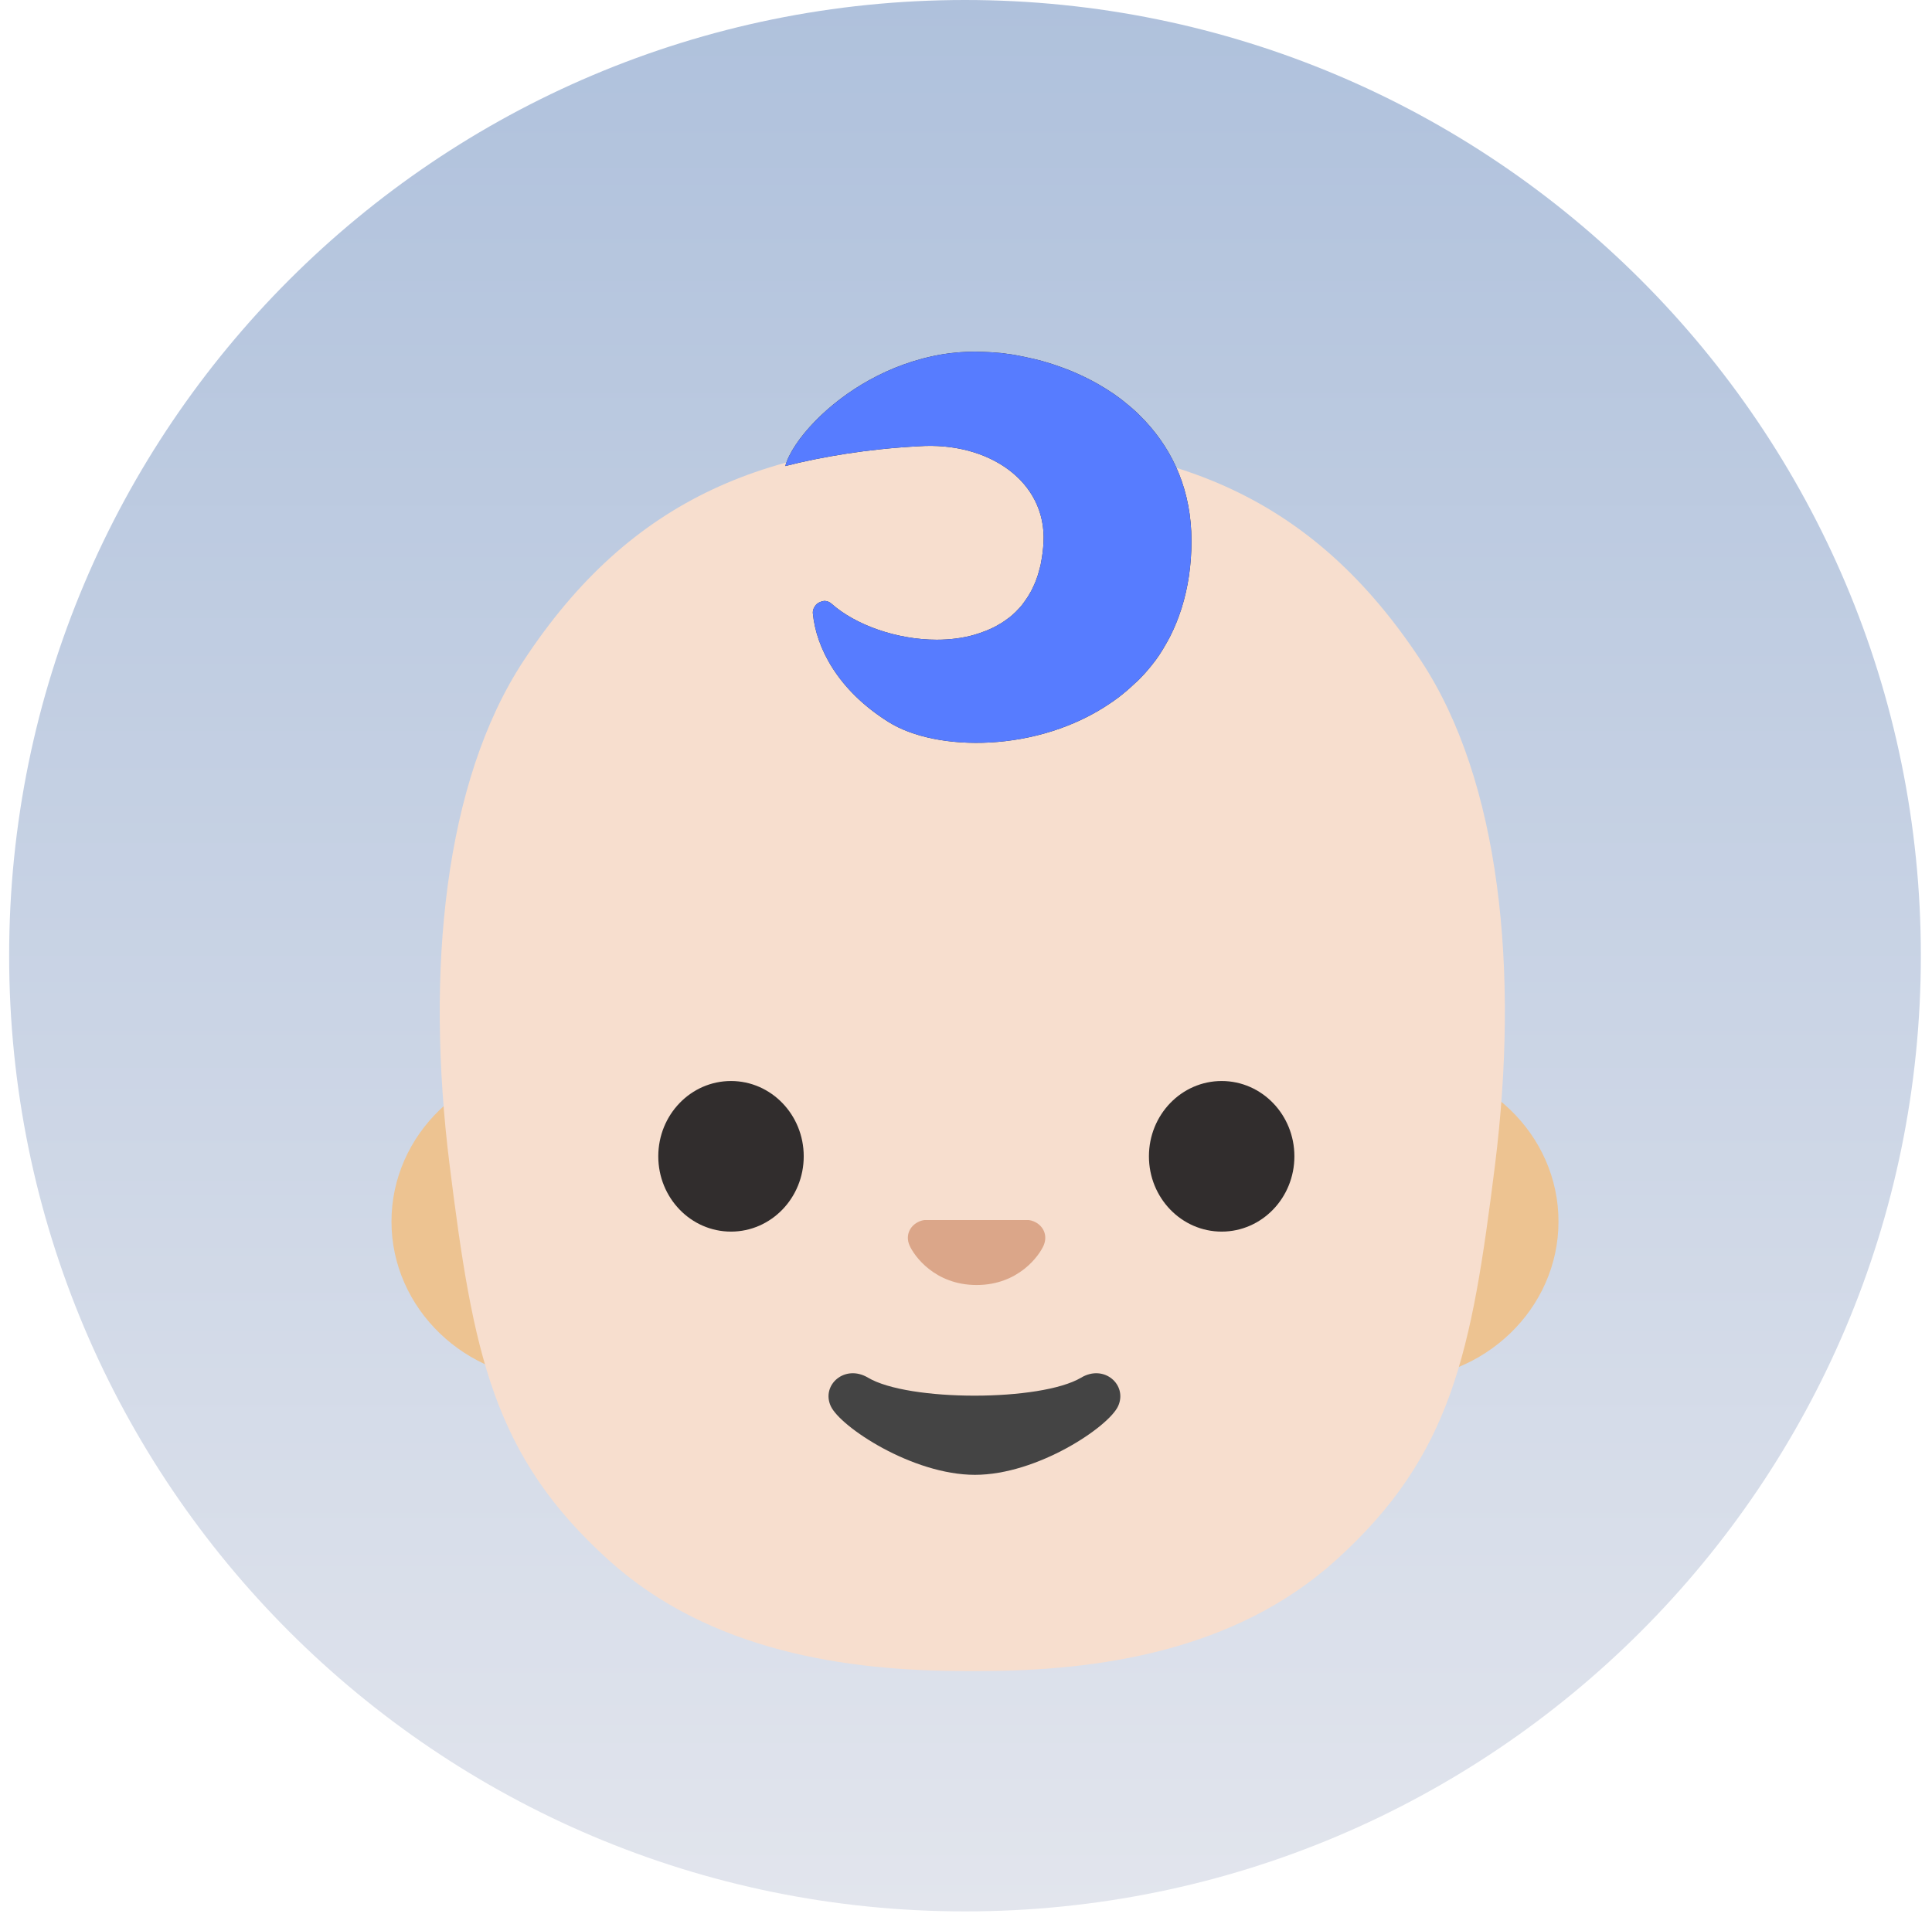
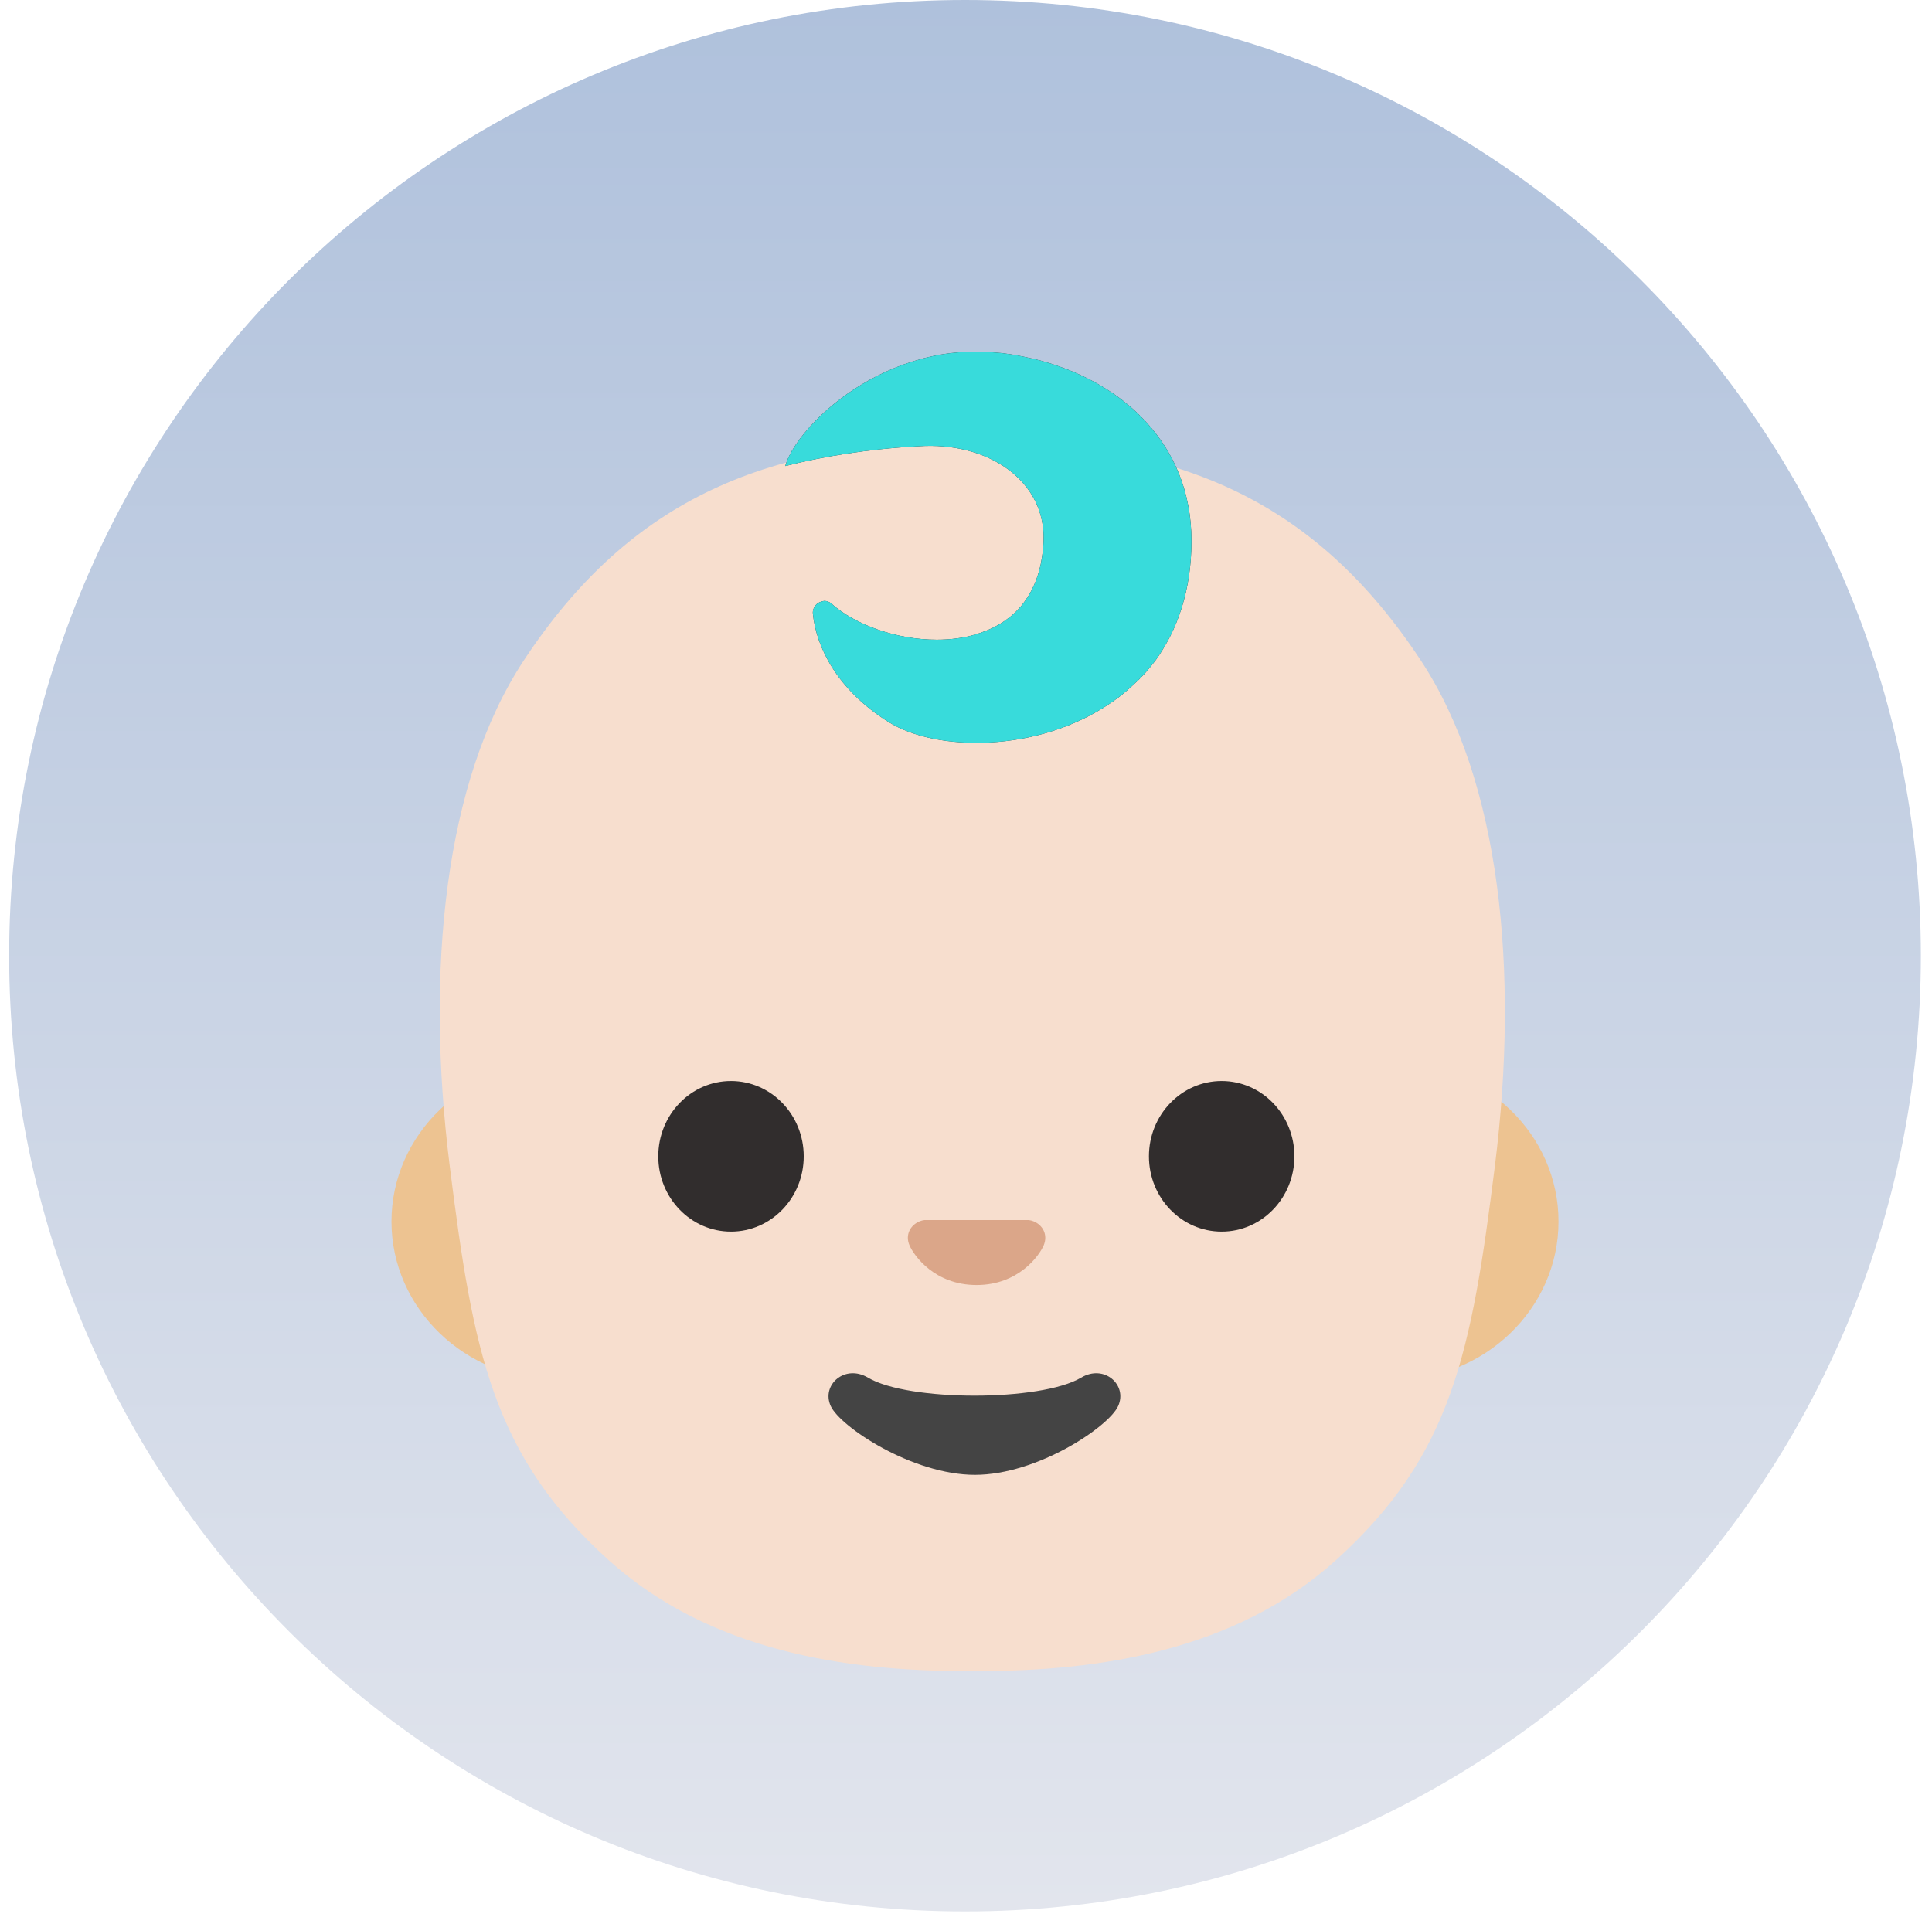
<svg xmlns="http://www.w3.org/2000/svg" width="127" height="126" viewBox="0 0 127 126" fill="none">
  <circle cx="63.434" cy="62.833" r="62.833" fill="url(#paint0_linear_4741_2342)" />
  <path d="M91.646 69.91H36.535C30.596 69.91 25.734 74.588 25.734 80.313C25.734 86.03 30.596 90.715 36.535 90.715H91.646C97.585 90.715 102.447 86.038 102.447 80.313C102.454 74.588 97.592 69.91 91.646 69.91Z" fill="#EDC391" />
  <path d="M93.425 43.463C86.335 32.677 77.195 28.988 63.915 28.988C50.635 28.988 41.494 32.67 34.404 43.463C29.211 51.372 27.956 63.803 29.557 76.611C31.099 88.924 32.376 95.682 40.019 102.58C46.659 108.57 55.674 109.862 63.406 109.862H64.424C72.156 109.862 81.178 108.57 87.811 102.58C95.454 95.682 96.73 88.924 98.272 76.611C99.873 63.803 98.619 51.364 93.425 43.463Z" fill="#F7DECE" />
  <path d="M74.905 44.642C75.008 44.531 75.111 44.428 75.215 44.317C75.288 44.236 75.362 44.147 75.436 44.066C75.606 43.867 75.768 43.668 75.923 43.461L75.989 43.373C76.137 43.173 76.27 42.967 76.403 42.753C76.439 42.694 76.476 42.627 76.513 42.568C76.638 42.355 76.764 42.141 76.882 41.912C76.904 41.875 76.919 41.845 76.934 41.809C77.214 41.255 77.457 40.658 77.657 40.031L77.679 39.964C78.085 38.658 78.321 37.205 78.321 35.567C78.321 32.291 77.14 29.702 75.34 27.747C75.318 27.725 75.303 27.71 75.288 27.688C75.148 27.54 75.001 27.393 74.853 27.245L74.765 27.157C74.593 26.993 74.416 26.836 74.233 26.684C74.086 26.559 73.938 26.441 73.791 26.323C73.754 26.294 73.717 26.271 73.688 26.242L73.201 25.888C73.171 25.873 73.149 25.851 73.119 25.836C72.529 25.438 71.917 25.084 71.282 24.781C71.26 24.766 71.231 24.759 71.209 24.744C71.024 24.656 70.84 24.575 70.655 24.493L70.486 24.42C70.323 24.353 70.161 24.287 69.999 24.228C69.94 24.206 69.873 24.183 69.814 24.161C69.659 24.102 69.504 24.051 69.357 23.999L69.158 23.933C69.003 23.881 68.855 23.837 68.7 23.793C68.634 23.77 68.567 23.756 68.494 23.733C68.339 23.689 68.184 23.652 68.029 23.615L67.837 23.571C67.667 23.534 67.498 23.497 67.335 23.46C67.284 23.453 67.232 23.438 67.18 23.431C66.745 23.335 66.31 23.269 65.875 23.217C65.816 23.21 65.757 23.21 65.698 23.202C65.543 23.188 65.395 23.173 65.24 23.165C65.152 23.158 65.07 23.158 64.982 23.151C64.856 23.143 64.739 23.136 64.62 23.136C64.525 23.136 64.429 23.128 64.325 23.128C64.259 23.128 64.192 23.121 64.133 23.121H64.06C63.742 23.121 63.425 23.136 63.115 23.158C63.056 23.165 62.997 23.165 62.938 23.173C62.621 23.202 62.311 23.232 62.016 23.283C58.394 23.874 55.465 25.777 53.635 27.636C52.536 28.75 51.835 29.849 51.621 30.639H51.629C53.974 30.041 57.007 29.517 60.386 29.34C64.96 29.023 68.781 31.628 68.597 35.626C68.575 36.106 68.516 36.556 68.435 36.976L68.412 37.102C68.376 37.264 68.331 37.426 68.287 37.581C68.265 37.655 68.243 37.729 68.228 37.795C68.184 37.928 68.139 38.061 68.088 38.194C68.058 38.275 68.022 38.356 67.985 38.437C67.933 38.555 67.881 38.666 67.83 38.769C67.785 38.858 67.741 38.939 67.689 39.02C67.638 39.116 67.579 39.212 67.52 39.3C67.461 39.389 67.394 39.477 67.335 39.566C67.284 39.639 67.232 39.713 67.173 39.787C67.077 39.905 66.974 40.016 66.871 40.119C66.841 40.149 66.812 40.185 66.782 40.215C66.642 40.355 66.494 40.481 66.339 40.606C66.31 40.628 66.273 40.65 66.243 40.672C66.118 40.77 65.987 40.861 65.853 40.945C65.808 40.968 65.771 40.997 65.727 41.019C65.594 41.1 65.462 41.174 65.329 41.24C65.284 41.263 65.248 41.285 65.203 41.3C65.063 41.366 64.915 41.432 64.761 41.491C64.731 41.506 64.694 41.521 64.657 41.528C64.488 41.595 64.318 41.654 64.141 41.705C64.126 41.713 64.111 41.713 64.097 41.72C63.3 41.956 62.444 42.059 61.574 42.059C58.947 42.059 56.225 41.086 54.661 39.691C54.531 39.574 54.363 39.508 54.188 39.507C54.152 39.507 54.115 39.522 54.085 39.529C54.056 39.536 54.019 39.536 53.989 39.551C53.945 39.566 53.901 39.581 53.856 39.603C53.783 39.639 53.724 39.684 53.665 39.736C53.65 39.75 53.643 39.765 53.628 39.78C53.576 39.839 53.532 39.913 53.495 39.986C53.488 40.001 53.488 40.008 53.48 40.023C53.443 40.119 53.421 40.23 53.436 40.348C53.657 42.576 55.059 45.365 58.394 47.46C61.566 49.459 68.243 49.481 72.994 46.228L73.127 46.139C73.267 46.036 73.415 45.933 73.555 45.829C73.614 45.785 73.68 45.733 73.739 45.682C73.946 45.52 74.145 45.35 74.337 45.173L74.624 44.907C74.728 44.826 74.816 44.73 74.905 44.642Z" fill="#312D2D" />
-   <path d="M74.905 44.642C75.008 44.531 75.111 44.428 75.215 44.317C75.288 44.236 75.362 44.147 75.436 44.066C75.606 43.867 75.768 43.668 75.923 43.461L75.989 43.373C76.137 43.173 76.27 42.967 76.403 42.753C76.439 42.694 76.476 42.627 76.513 42.568C76.638 42.355 76.764 42.141 76.882 41.912C76.904 41.875 76.919 41.845 76.934 41.809C77.214 41.255 77.457 40.658 77.657 40.031L77.679 39.964C78.085 38.658 78.321 37.205 78.321 35.567C78.321 32.291 77.14 29.702 75.34 27.747C75.318 27.725 75.303 27.71 75.288 27.688C75.148 27.54 75.001 27.393 74.853 27.245L74.765 27.157C74.593 26.993 74.416 26.836 74.233 26.684C74.086 26.559 73.938 26.441 73.791 26.323C73.754 26.294 73.717 26.271 73.688 26.242L73.201 25.888C73.171 25.873 73.149 25.851 73.119 25.836C72.529 25.438 71.917 25.084 71.282 24.781C71.26 24.766 71.231 24.759 71.209 24.744C71.024 24.656 70.84 24.575 70.655 24.493L70.486 24.42C70.323 24.353 70.161 24.287 69.999 24.228C69.94 24.206 69.873 24.183 69.814 24.161C69.659 24.102 69.504 24.051 69.357 23.999L69.158 23.933C69.003 23.881 68.855 23.837 68.7 23.793C68.634 23.77 68.567 23.756 68.494 23.733C68.339 23.689 68.184 23.652 68.029 23.615L67.837 23.571C67.667 23.534 67.498 23.497 67.335 23.46C67.284 23.453 67.232 23.438 67.18 23.431C66.745 23.335 66.31 23.269 65.875 23.217C65.816 23.21 65.757 23.21 65.698 23.202C65.543 23.188 65.395 23.173 65.24 23.165C65.152 23.158 65.07 23.158 64.982 23.151C64.856 23.143 64.739 23.136 64.62 23.136C64.525 23.136 64.429 23.128 64.325 23.128C64.259 23.128 64.192 23.121 64.133 23.121H64.06C63.742 23.121 63.425 23.136 63.115 23.158C63.056 23.165 62.997 23.165 62.938 23.173C62.621 23.202 62.311 23.232 62.016 23.283C58.394 23.874 55.465 25.777 53.635 27.636C52.536 28.75 51.835 29.849 51.621 30.639H51.629C53.974 30.041 57.007 29.517 60.386 29.34C64.96 29.023 68.781 31.628 68.597 35.626C68.575 36.106 68.516 36.556 68.435 36.976L68.412 37.102C68.376 37.264 68.331 37.426 68.287 37.581C68.265 37.655 68.243 37.729 68.228 37.795C68.184 37.928 68.139 38.061 68.088 38.194C68.058 38.275 68.022 38.356 67.985 38.437C67.933 38.555 67.881 38.666 67.83 38.769C67.785 38.858 67.741 38.939 67.689 39.02C67.638 39.116 67.579 39.212 67.52 39.3C67.461 39.389 67.394 39.477 67.335 39.566C67.284 39.639 67.232 39.713 67.173 39.787C67.077 39.905 66.974 40.016 66.871 40.119C66.841 40.149 66.812 40.185 66.782 40.215C66.642 40.355 66.494 40.481 66.339 40.606C66.31 40.628 66.273 40.65 66.243 40.672C66.118 40.77 65.987 40.861 65.853 40.945C65.808 40.968 65.771 40.997 65.727 41.019C65.594 41.1 65.462 41.174 65.329 41.24C65.284 41.263 65.248 41.285 65.203 41.3C65.063 41.366 64.915 41.432 64.761 41.491C64.731 41.506 64.694 41.521 64.657 41.528C64.488 41.595 64.318 41.654 64.141 41.705C64.126 41.713 64.111 41.713 64.097 41.72C63.3 41.956 62.444 42.059 61.574 42.059C58.947 42.059 56.225 41.086 54.661 39.691C54.531 39.574 54.363 39.508 54.188 39.507C54.152 39.507 54.115 39.522 54.085 39.529C54.056 39.536 54.019 39.536 53.989 39.551C53.945 39.566 53.901 39.581 53.856 39.603C53.783 39.639 53.724 39.684 53.665 39.736C53.65 39.75 53.643 39.765 53.628 39.78C53.576 39.839 53.532 39.913 53.495 39.986C53.488 40.001 53.488 40.008 53.48 40.023C53.443 40.119 53.421 40.23 53.436 40.348C53.657 42.576 55.059 45.365 58.394 47.46C61.566 49.459 68.243 49.481 72.994 46.228L73.127 46.139C73.267 46.036 73.415 45.933 73.555 45.829C73.614 45.785 73.68 45.733 73.739 45.682C73.946 45.52 74.145 45.35 74.337 45.173L74.624 44.907C74.728 44.826 74.816 44.73 74.905 44.642Z" fill="#577CFF" />
+   <path d="M74.905 44.642C75.008 44.531 75.111 44.428 75.215 44.317C75.288 44.236 75.362 44.147 75.436 44.066C75.606 43.867 75.768 43.668 75.923 43.461L75.989 43.373C76.137 43.173 76.27 42.967 76.403 42.753C76.439 42.694 76.476 42.627 76.513 42.568C76.638 42.355 76.764 42.141 76.882 41.912C76.904 41.875 76.919 41.845 76.934 41.809C77.214 41.255 77.457 40.658 77.657 40.031L77.679 39.964C78.085 38.658 78.321 37.205 78.321 35.567C78.321 32.291 77.14 29.702 75.34 27.747C75.318 27.725 75.303 27.71 75.288 27.688C75.148 27.54 75.001 27.393 74.853 27.245L74.765 27.157C74.593 26.993 74.416 26.836 74.233 26.684C74.086 26.559 73.938 26.441 73.791 26.323C73.754 26.294 73.717 26.271 73.688 26.242L73.201 25.888C73.171 25.873 73.149 25.851 73.119 25.836C72.529 25.438 71.917 25.084 71.282 24.781C71.26 24.766 71.231 24.759 71.209 24.744C71.024 24.656 70.84 24.575 70.655 24.493L70.486 24.42C70.323 24.353 70.161 24.287 69.999 24.228C69.94 24.206 69.873 24.183 69.814 24.161C69.659 24.102 69.504 24.051 69.357 23.999L69.158 23.933C69.003 23.881 68.855 23.837 68.7 23.793C68.634 23.77 68.567 23.756 68.494 23.733C68.339 23.689 68.184 23.652 68.029 23.615L67.837 23.571C67.667 23.534 67.498 23.497 67.335 23.46C67.284 23.453 67.232 23.438 67.18 23.431C66.745 23.335 66.31 23.269 65.875 23.217C65.816 23.21 65.757 23.21 65.698 23.202C65.543 23.188 65.395 23.173 65.24 23.165C65.152 23.158 65.07 23.158 64.982 23.151C64.856 23.143 64.739 23.136 64.62 23.136C64.525 23.136 64.429 23.128 64.325 23.128C64.259 23.128 64.192 23.121 64.133 23.121H64.06C63.742 23.121 63.425 23.136 63.115 23.158C63.056 23.165 62.997 23.165 62.938 23.173C62.621 23.202 62.311 23.232 62.016 23.283C58.394 23.874 55.465 25.777 53.635 27.636C52.536 28.75 51.835 29.849 51.621 30.639H51.629C53.974 30.041 57.007 29.517 60.386 29.34C64.96 29.023 68.781 31.628 68.597 35.626C68.575 36.106 68.516 36.556 68.435 36.976L68.412 37.102C68.376 37.264 68.331 37.426 68.287 37.581C68.265 37.655 68.243 37.729 68.228 37.795C68.184 37.928 68.139 38.061 68.088 38.194C68.058 38.275 68.022 38.356 67.985 38.437C67.933 38.555 67.881 38.666 67.83 38.769C67.785 38.858 67.741 38.939 67.689 39.02C67.638 39.116 67.579 39.212 67.52 39.3C67.461 39.389 67.394 39.477 67.335 39.566C67.284 39.639 67.232 39.713 67.173 39.787C67.077 39.905 66.974 40.016 66.871 40.119C66.841 40.149 66.812 40.185 66.782 40.215C66.642 40.355 66.494 40.481 66.339 40.606C66.31 40.628 66.273 40.65 66.243 40.672C66.118 40.77 65.987 40.861 65.853 40.945C65.808 40.968 65.771 40.997 65.727 41.019C65.594 41.1 65.462 41.174 65.329 41.24C65.284 41.263 65.248 41.285 65.203 41.3C65.063 41.366 64.915 41.432 64.761 41.491C64.731 41.506 64.694 41.521 64.657 41.528C64.488 41.595 64.318 41.654 64.141 41.705C64.126 41.713 64.111 41.713 64.097 41.72C63.3 41.956 62.444 42.059 61.574 42.059C58.947 42.059 56.225 41.086 54.661 39.691C54.531 39.574 54.363 39.508 54.188 39.507C54.152 39.507 54.115 39.522 54.085 39.529C54.056 39.536 54.019 39.536 53.989 39.551C53.945 39.566 53.901 39.581 53.856 39.603C53.783 39.639 53.724 39.684 53.665 39.736C53.65 39.75 53.643 39.765 53.628 39.78C53.576 39.839 53.532 39.913 53.495 39.986C53.488 40.001 53.488 40.008 53.48 40.023C53.443 40.119 53.421 40.23 53.436 40.348C53.657 42.576 55.059 45.365 58.394 47.46C61.566 49.459 68.243 49.481 72.994 46.228L73.127 46.139C73.267 46.036 73.415 45.933 73.555 45.829C73.614 45.785 73.68 45.733 73.739 45.682C73.946 45.52 74.145 45.35 74.337 45.173L74.624 44.907C74.728 44.826 74.816 44.73 74.905 44.642Z" fill="#38dbdb" />
  <path d="M67.937 80.294C67.838 80.253 67.733 80.226 67.627 80.213H60.766C60.662 80.228 60.559 80.25 60.456 80.294C59.836 80.545 59.489 81.194 59.785 81.873C60.08 82.559 61.444 84.484 64.196 84.484C66.948 84.484 68.313 82.559 68.608 81.873C68.896 81.187 68.556 80.545 67.937 80.294Z" fill="#DBA689" />
  <path d="M48.052 80.973C50.693 80.973 52.833 78.757 52.833 76.023C52.833 73.289 50.693 71.072 48.052 71.072C45.412 71.072 43.272 73.289 43.272 76.023C43.272 78.757 45.412 80.973 48.052 80.973Z" fill="#312D2D" />
  <path d="M80.306 80.973C82.946 80.973 85.087 78.757 85.087 76.023C85.087 73.289 82.946 71.072 80.306 71.072C77.666 71.072 75.525 73.289 75.525 76.023C75.525 78.757 77.666 80.973 80.306 80.973Z" fill="#312D2D" />
  <path d="M71.068 90.575C68.412 92.154 59.706 92.154 57.058 90.575C55.531 89.668 53.974 91.055 54.608 92.442C55.228 93.807 59.979 96.964 64.088 96.964C68.191 96.964 72.883 93.807 73.502 92.442C74.129 91.055 72.588 89.668 71.068 90.575Z" fill="#444444" />
  <defs>
    <linearGradient id="paint0_linear_4741_2342" x1="63.434" y1="0" x2="63.434" y2="125.665" gradientUnits="userSpaceOnUse">
      <stop stop-color="#AFC1DC" />
      <stop offset="1" stop-color="#E2E5ED" />
    </linearGradient>
  </defs>
</svg>
